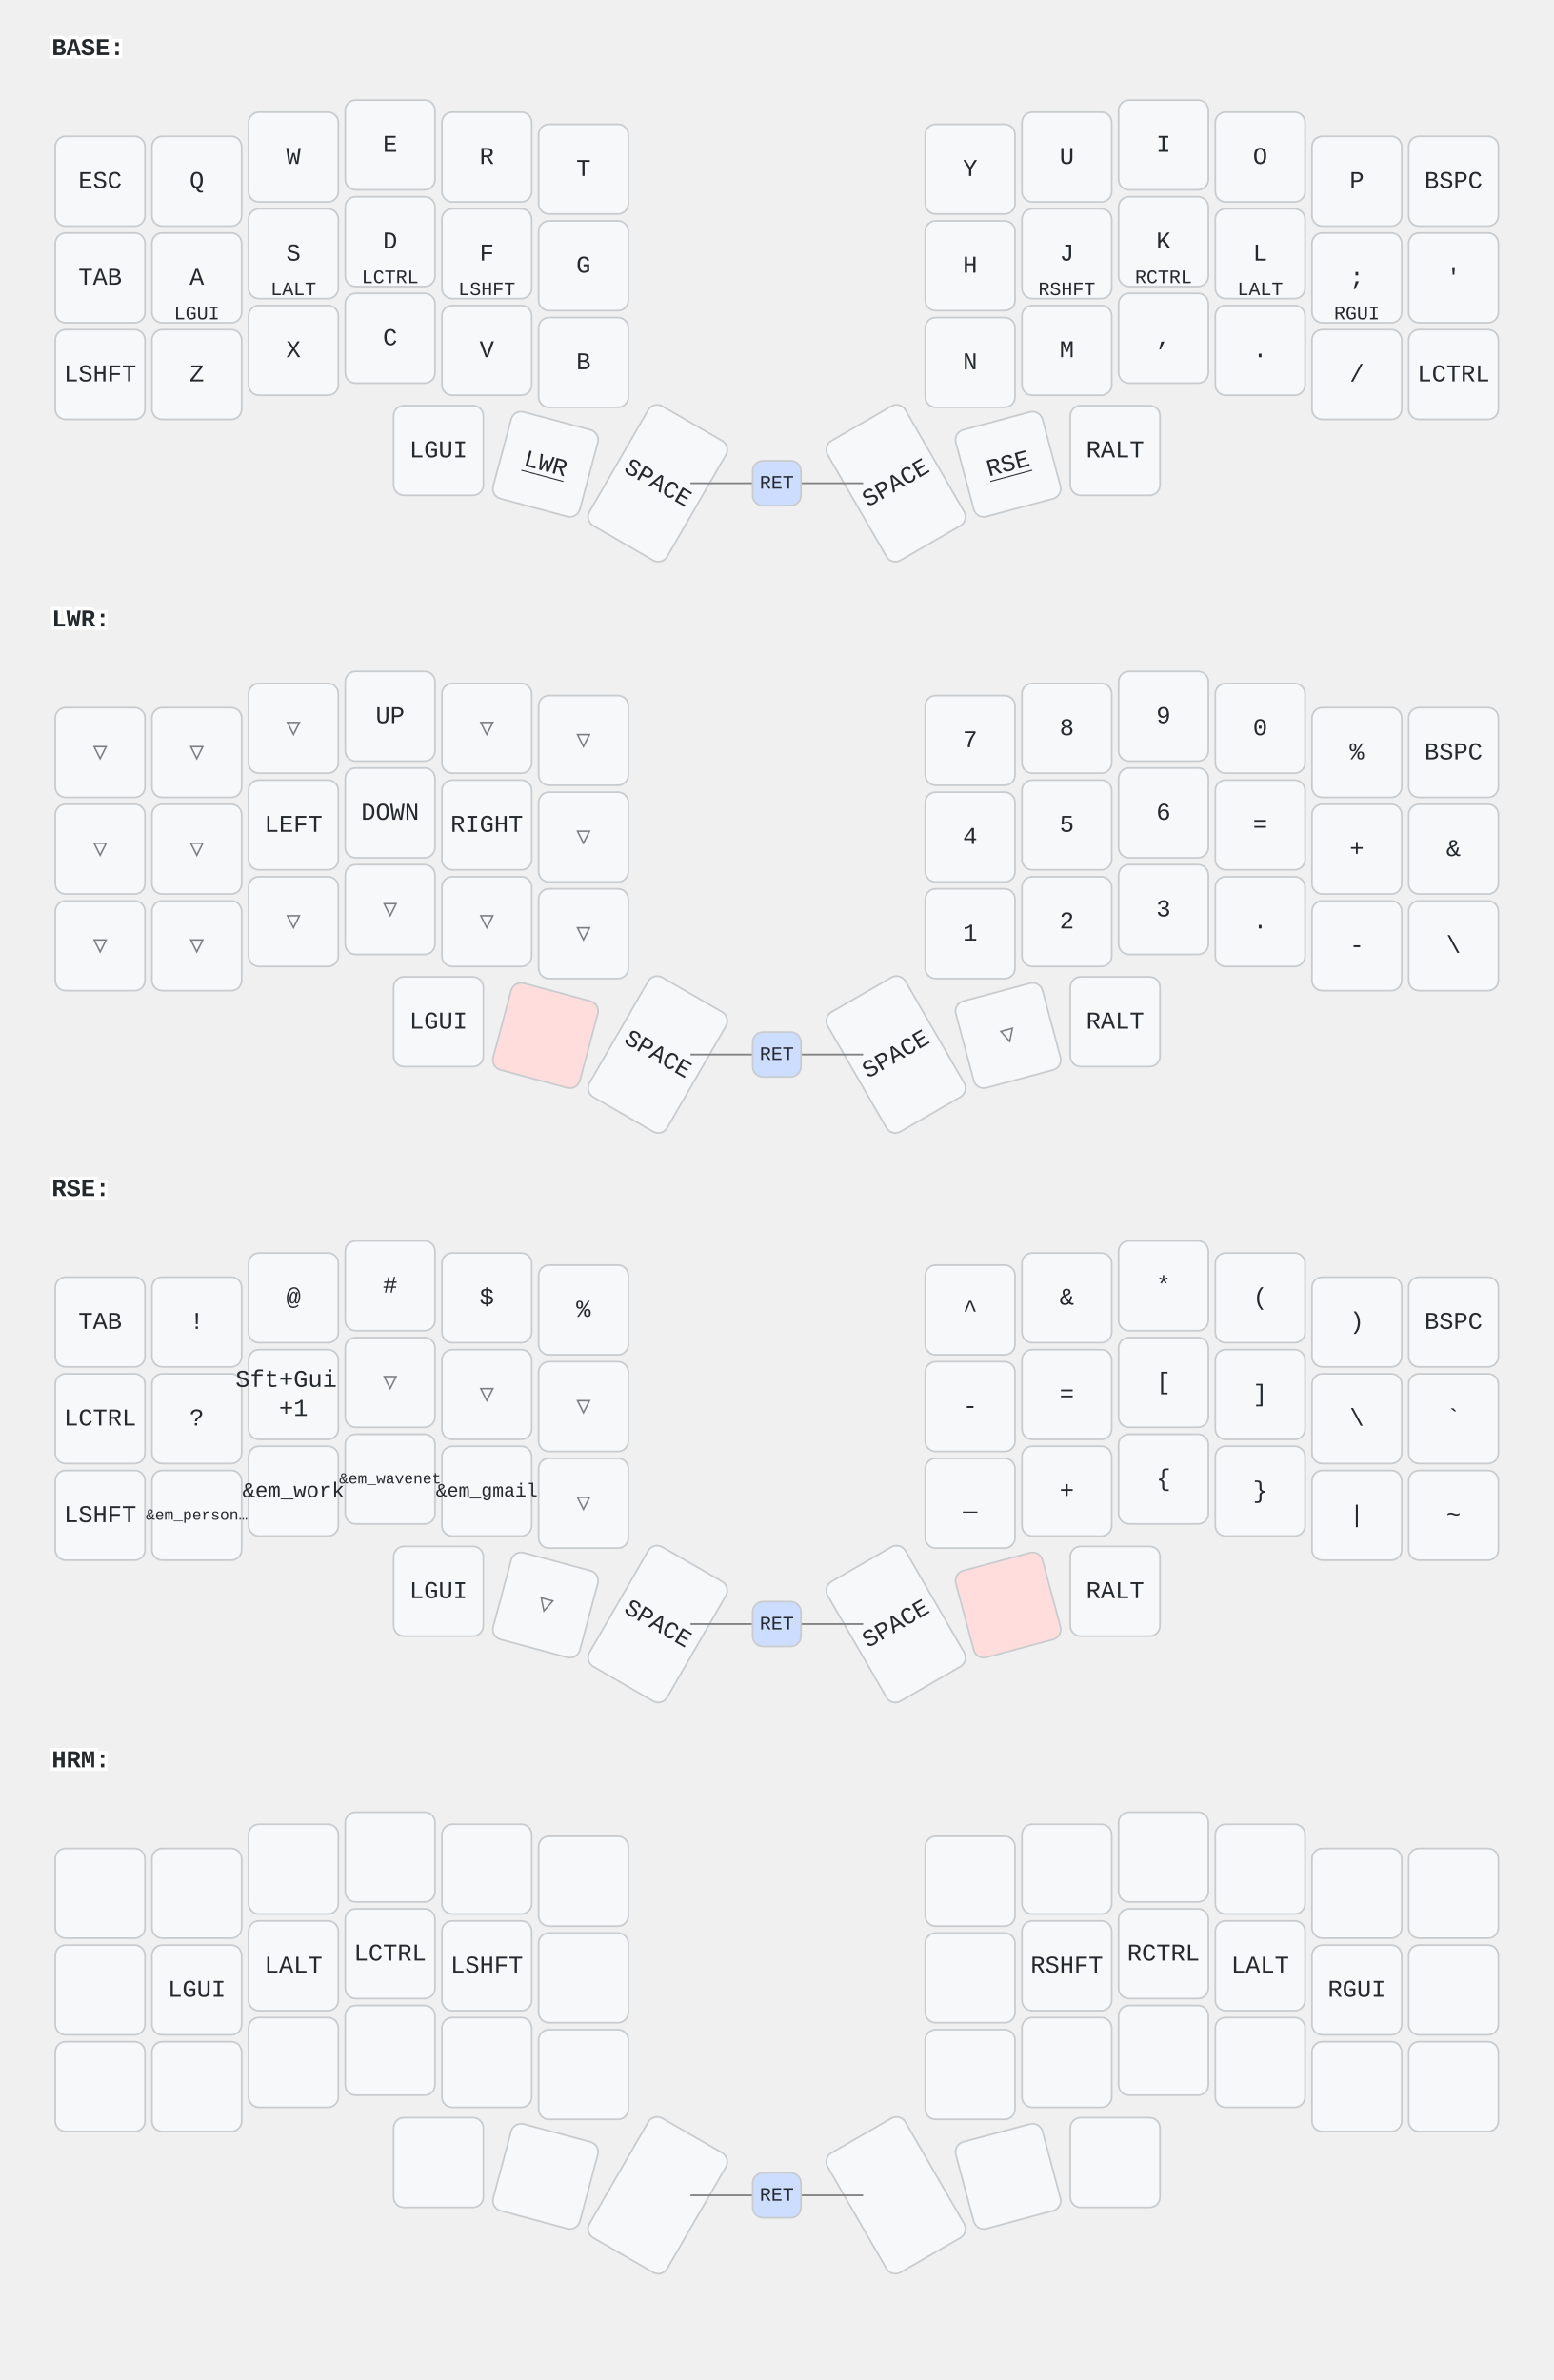
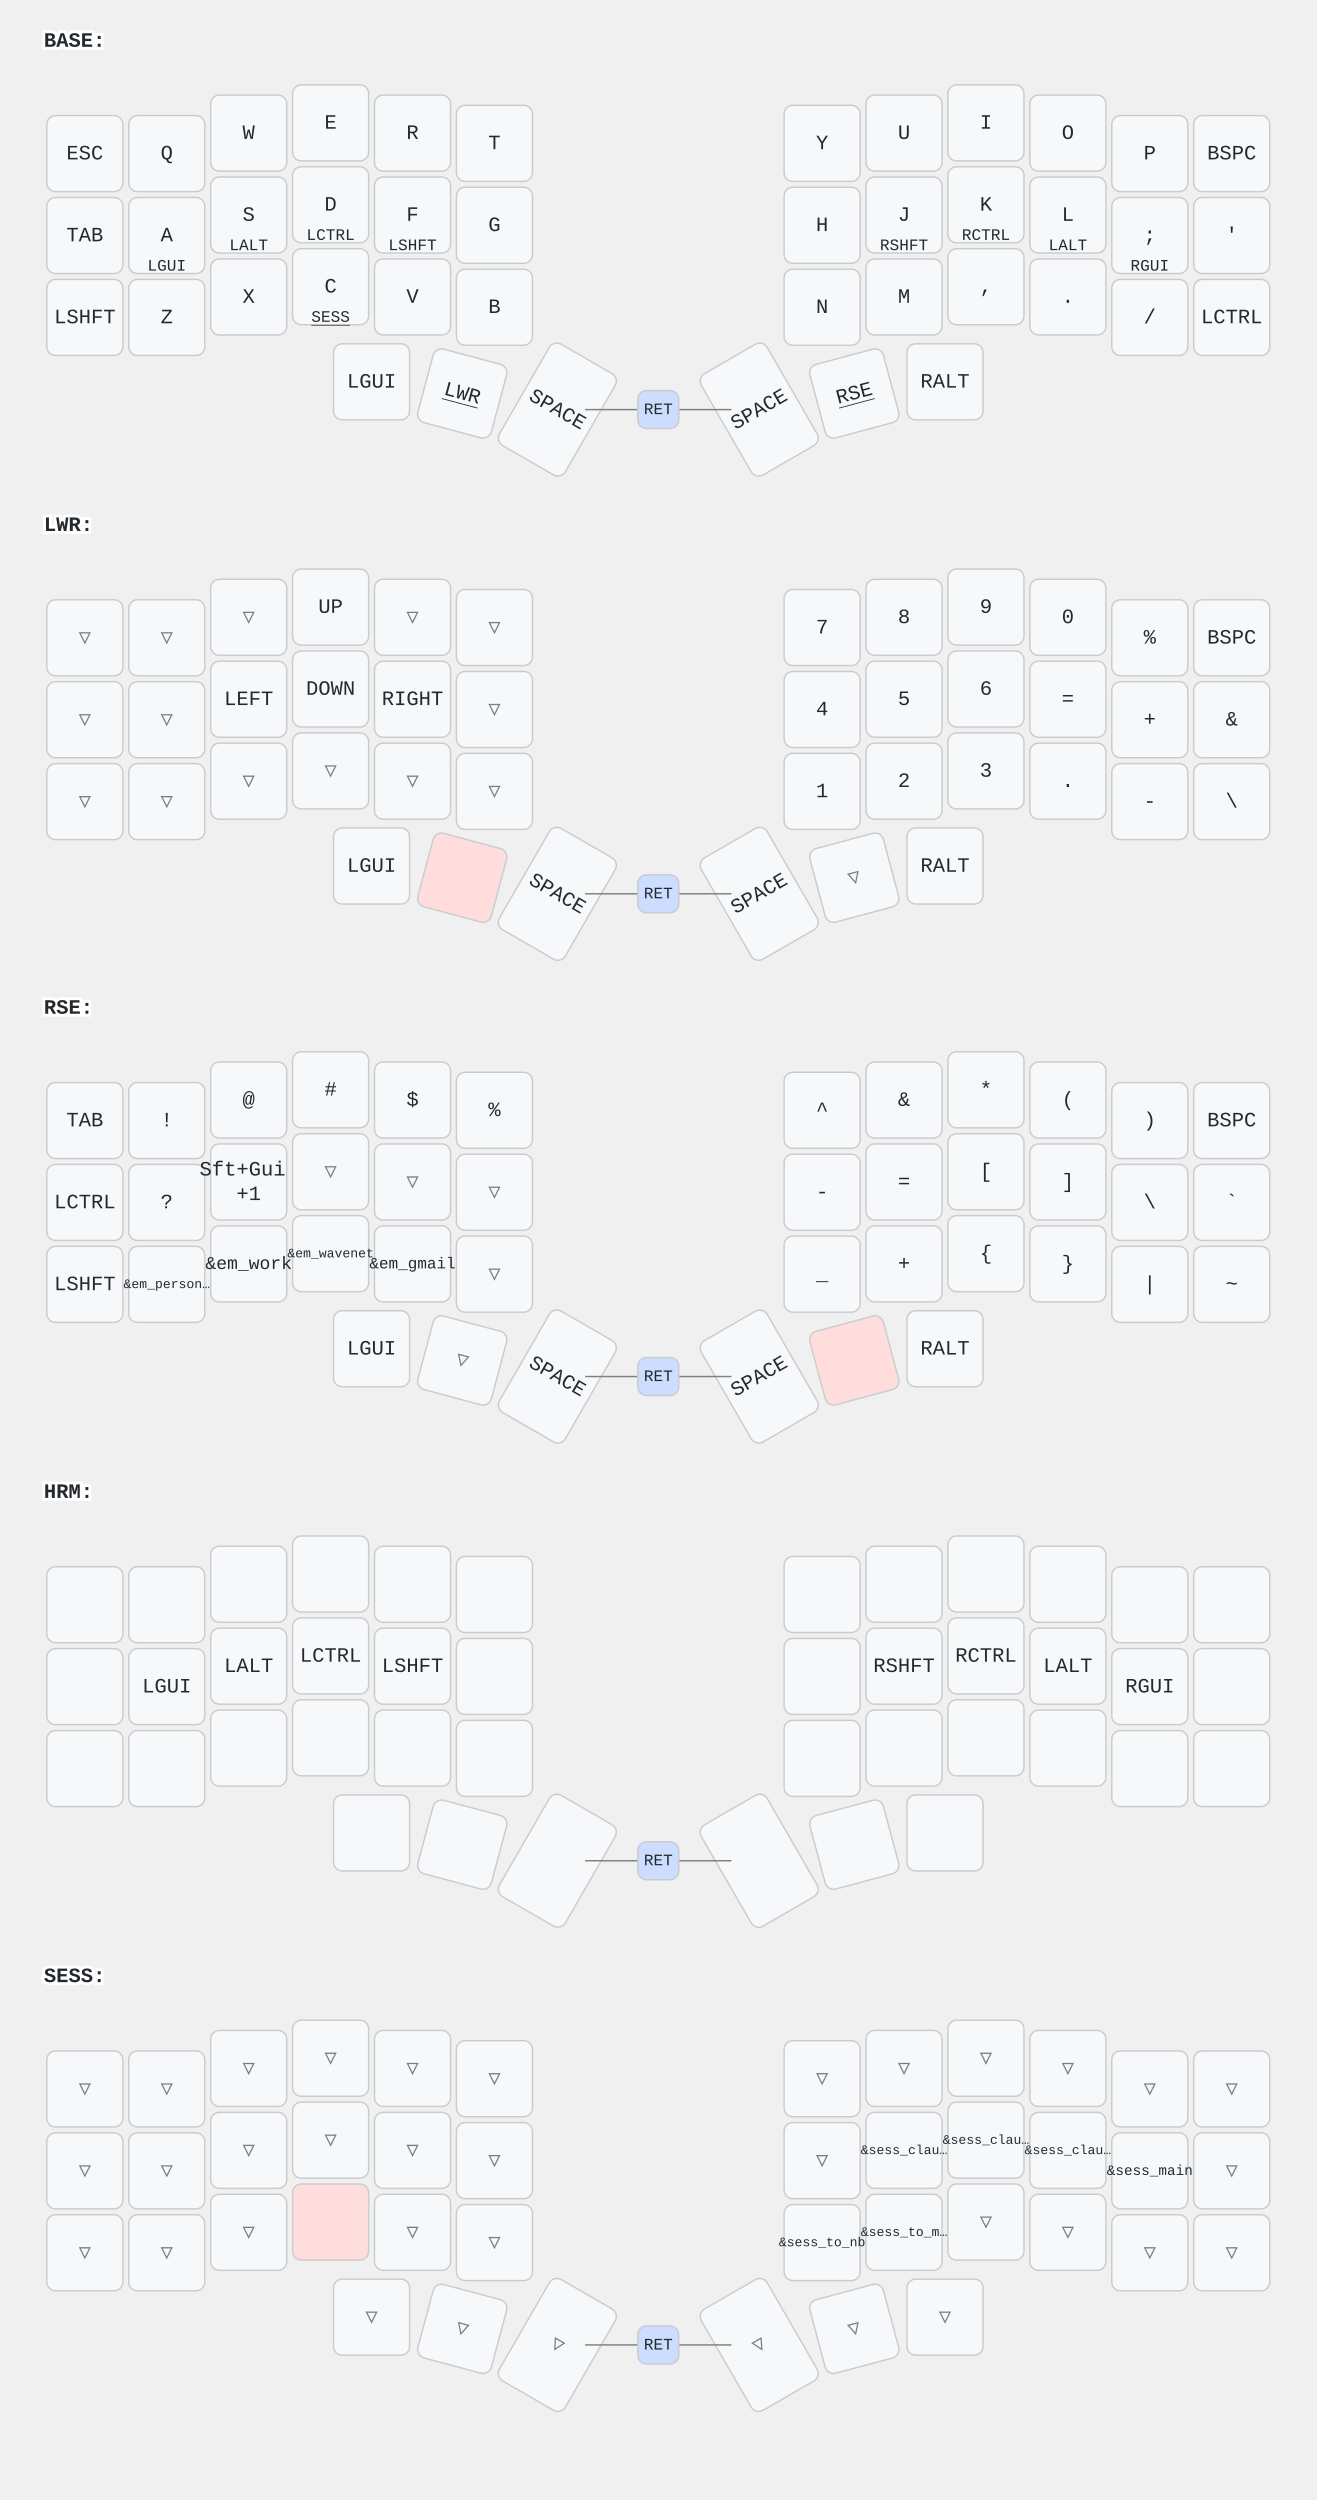
- <svg xmlns="http://www.w3.org/2000/svg" width="900" height="1379" viewBox="0 0 900 1379" class="keymap">
+ <svg xmlns="http://www.w3.org/2000/svg" width="900" height="1709" viewBox="0 0 900 1709" class="keymap">
  <style>/* inherit to force styles through use tags */
svg path {
    fill: inherit;
}

/* font and background color specifications */
svg.keymap {
    font-family: SFMono-Regular,Consolas,Liberation Mono,Menlo,monospace;
    font-size: 14px;
    font-kerning: normal;
    text-rendering: optimizeLegibility;
    fill: #24292e;
}

/* default key styling */
rect.key {
    fill: #f6f8fa;
}

rect.key, rect.combo {
    stroke: #c9cccf;
    stroke-width: 1;
}

/* default key side styling, only used is draw_key_sides is set */
rect.side {
    filter: brightness(90%);
}

/* color accent for combo boxes */
rect.combo, rect.combo-separate {
    fill: #cdf;
}

/* color accent for held keys */
rect.held, rect.combo.held {
    fill: #fdd;
}

/* color accent for ghost (optional) keys */
rect.ghost, rect.combo.ghost {
    stroke-dasharray: 4, 4;
    stroke-width: 2;
}

text {
    text-anchor: middle;
    dominant-baseline: middle;
}

/* styling for layer labels */
text.label {
    font-weight: bold;
    text-anchor: start;
    stroke: white;
    stroke-width: 4;
    paint-order: stroke;
}

/* styling for optional footer */
text.footer {
    text-anchor: end;
    dominant-baseline: auto;
    stroke: white;
    stroke-width: 4;
    paint-order: stroke;
}

/* styling for combo tap, and key non-tap label text */
text.combo, text.hold, text.shifted, text.left, text.right, text.tl, text.tr, text.bl, text.br {
    font-size: 11px;
}

text.hold, text.bl, text.br {
    text-anchor: middle;
    dominant-baseline: auto;
}

text.shifted, text.tl, text.tr {
    text-anchor: middle;
    dominant-baseline: hanging;
}

text.left, text.tl, text.bl {
    text-anchor: start;
}

text.right, text.tr, text.br {
    text-anchor: end;
}

text.layer-activator {
    text-decoration: underline;
}

/* styling for hold/shifted label text in combo box */
text.combo.hold, text.combo.shifted, text.combo.left, text.combo.right {
    font-size: 8px;
}

/* lighter symbol for transparent keys */
text.trans {
    fill: #7b7e81;
}

/* styling for combo dendrons */
path.combo {
    stroke-width: 1;
    stroke: gray;
    fill: none;
}

/* Start Tabler Icons Cleanup */
/* cannot use height/width with glyphs */
.icon-tabler &gt; path {
    fill: inherit;
    stroke: inherit;
    stroke-width: 2;
}
/* hide tabler's default box */
.icon-tabler &gt; path[stroke="none"][fill="none"] {
    visibility: hidden;
}
/* End Tabler Icons Cleanup */
</style>
  <g transform="translate(30, 0)" class="layer-BASE">
    <text x="0" y="28" class="label" id="BASE">BASE:</text>
    <g transform="translate(0, 56)">
      <g transform="translate(28, 49)" class="key keypos-0">
        <rect rx="6" ry="6" x="-26" y="-26" width="52" height="52" class="key" />
        <text x="0" y="0" class="key tap">ESC</text>
      </g>
      <g transform="translate(84, 49)" class="key keypos-1">
        <rect rx="6" ry="6" x="-26" y="-26" width="52" height="52" class="key" />
        <text x="0" y="0" class="key tap">Q</text>
      </g>
      <g transform="translate(140, 35)" class="key keypos-2">
        <rect rx="6" ry="6" x="-26" y="-26" width="52" height="52" class="key" />
        <text x="0" y="0" class="key tap">W</text>
      </g>
      <g transform="translate(196, 28)" class="key keypos-3">
        <rect rx="6" ry="6" x="-26" y="-26" width="52" height="52" class="key" />
        <text x="0" y="0" class="key tap">E</text>
      </g>
      <g transform="translate(252, 35)" class="key keypos-4">
        <rect rx="6" ry="6" x="-26" y="-26" width="52" height="52" class="key" />
        <text x="0" y="0" class="key tap">R</text>
      </g>
      <g transform="translate(308, 42)" class="key keypos-5">
        <rect rx="6" ry="6" x="-26" y="-26" width="52" height="52" class="key" />
        <text x="0" y="0" class="key tap">T</text>
      </g>
      <g transform="translate(532, 42)" class="key keypos-6">
        <rect rx="6" ry="6" x="-26" y="-26" width="52" height="52" class="key" />
        <text x="0" y="0" class="key tap">Y</text>
      </g>
      <g transform="translate(588, 35)" class="key keypos-7">
        <rect rx="6" ry="6" x="-26" y="-26" width="52" height="52" class="key" />
        <text x="0" y="0" class="key tap">U</text>
      </g>
      <g transform="translate(644, 28)" class="key keypos-8">
        <rect rx="6" ry="6" x="-26" y="-26" width="52" height="52" class="key" />
        <text x="0" y="0" class="key tap">I</text>
      </g>
      <g transform="translate(700, 35)" class="key keypos-9">
        <rect rx="6" ry="6" x="-26" y="-26" width="52" height="52" class="key" />
        <text x="0" y="0" class="key tap">O</text>
      </g>
      <g transform="translate(756, 49)" class="key keypos-10">
        <rect rx="6" ry="6" x="-26" y="-26" width="52" height="52" class="key" />
        <text x="0" y="0" class="key tap">P</text>
      </g>
      <g transform="translate(812, 49)" class="key keypos-11">
        <rect rx="6" ry="6" x="-26" y="-26" width="52" height="52" class="key" />
        <text x="0" y="0" class="key tap">BSPC</text>
      </g>
      <g transform="translate(28, 105)" class="key keypos-12">
        <rect rx="6" ry="6" x="-26" y="-26" width="52" height="52" class="key" />
        <text x="0" y="0" class="key tap">TAB</text>
      </g>
      <g transform="translate(84, 105)" class="key keypos-13">
        <rect rx="6" ry="6" x="-26" y="-26" width="52" height="52" class="key" />
        <text x="0" y="0" class="key tap">A</text>
        <text x="0" y="24" class="key hold">LGUI</text>
      </g>
      <g transform="translate(140, 91)" class="key keypos-14">
        <rect rx="6" ry="6" x="-26" y="-26" width="52" height="52" class="key" />
        <text x="0" y="0" class="key tap">S</text>
        <text x="0" y="24" class="key hold">LALT</text>
      </g>
      <g transform="translate(196, 84)" class="key keypos-15">
        <rect rx="6" ry="6" x="-26" y="-26" width="52" height="52" class="key" />
        <text x="0" y="0" class="key tap">D</text>
        <text x="0" y="24" class="key hold">LCTRL</text>
      </g>
      <g transform="translate(252, 91)" class="key keypos-16">
        <rect rx="6" ry="6" x="-26" y="-26" width="52" height="52" class="key" />
        <text x="0" y="0" class="key tap">F</text>
        <text x="0" y="24" class="key hold">LSHFT</text>
      </g>
      <g transform="translate(308, 98)" class="key keypos-17">
        <rect rx="6" ry="6" x="-26" y="-26" width="52" height="52" class="key" />
        <text x="0" y="0" class="key tap">G</text>
      </g>
      <g transform="translate(532, 98)" class="key keypos-18">
        <rect rx="6" ry="6" x="-26" y="-26" width="52" height="52" class="key" />
        <text x="0" y="0" class="key tap">H</text>
      </g>
      <g transform="translate(588, 91)" class="key keypos-19">
        <rect rx="6" ry="6" x="-26" y="-26" width="52" height="52" class="key" />
        <text x="0" y="0" class="key tap">J</text>
        <text x="0" y="24" class="key hold">RSHFT</text>
      </g>
      <g transform="translate(644, 84)" class="key keypos-20">
        <rect rx="6" ry="6" x="-26" y="-26" width="52" height="52" class="key" />
        <text x="0" y="0" class="key tap">K</text>
        <text x="0" y="24" class="key hold">RCTRL</text>
      </g>
      <g transform="translate(700, 91)" class="key keypos-21">
        <rect rx="6" ry="6" x="-26" y="-26" width="52" height="52" class="key" />
        <text x="0" y="0" class="key tap">L</text>
        <text x="0" y="24" class="key hold">LALT</text>
      </g>
      <g transform="translate(756, 105)" class="key keypos-22">
        <rect rx="6" ry="6" x="-26" y="-26" width="52" height="52" class="key" />
        <text x="0" y="0" class="key tap">;</text>
        <text x="0" y="24" class="key hold">RGUI</text>
      </g>
      <g transform="translate(812, 105)" class="key keypos-23">
        <rect rx="6" ry="6" x="-26" y="-26" width="52" height="52" class="key" />
        <text x="0" y="0" class="key tap">'</text>
      </g>
      <g transform="translate(28, 161)" class="key keypos-24">
        <rect rx="6" ry="6" x="-26" y="-26" width="52" height="52" class="key" />
        <text x="0" y="0" class="key tap">LSHFT</text>
      </g>
      <g transform="translate(84, 161)" class="key keypos-25">
        <rect rx="6" ry="6" x="-26" y="-26" width="52" height="52" class="key" />
        <text x="0" y="0" class="key tap">Z</text>
      </g>
      <g transform="translate(140, 147)" class="key keypos-26">
        <rect rx="6" ry="6" x="-26" y="-26" width="52" height="52" class="key" />
        <text x="0" y="0" class="key tap">X</text>
      </g>
      <g transform="translate(196, 140)" class="key keypos-27">
        <rect rx="6" ry="6" x="-26" y="-26" width="52" height="52" class="key" />
        <text x="0" y="0" class="key tap">C</text>
+         <a href="#SESS">
+           <text x="0" y="24" class="key hold layer-activator">SESS</text>
+         </a>
      </g>
      <g transform="translate(252, 147)" class="key keypos-28">
        <rect rx="6" ry="6" x="-26" y="-26" width="52" height="52" class="key" />
        <text x="0" y="0" class="key tap">V</text>
      </g>
      <g transform="translate(308, 154)" class="key keypos-29">
        <rect rx="6" ry="6" x="-26" y="-26" width="52" height="52" class="key" />
        <text x="0" y="0" class="key tap">B</text>
      </g>
      <g transform="translate(532, 154)" class="key keypos-30">
        <rect rx="6" ry="6" x="-26" y="-26" width="52" height="52" class="key" />
        <text x="0" y="0" class="key tap">N</text>
      </g>
      <g transform="translate(588, 147)" class="key keypos-31">
        <rect rx="6" ry="6" x="-26" y="-26" width="52" height="52" class="key" />
        <text x="0" y="0" class="key tap">M</text>
      </g>
      <g transform="translate(644, 140)" class="key keypos-32">
        <rect rx="6" ry="6" x="-26" y="-26" width="52" height="52" class="key" />
        <text x="0" y="0" class="key tap">,</text>
      </g>
      <g transform="translate(700, 147)" class="key keypos-33">
        <rect rx="6" ry="6" x="-26" y="-26" width="52" height="52" class="key" />
        <text x="0" y="0" class="key tap">.</text>
      </g>
      <g transform="translate(756, 161)" class="key keypos-34">
        <rect rx="6" ry="6" x="-26" y="-26" width="52" height="52" class="key" />
        <text x="0" y="0" class="key tap">/</text>
      </g>
      <g transform="translate(812, 161)" class="key keypos-35">
        <rect rx="6" ry="6" x="-26" y="-26" width="52" height="52" class="key" />
        <text x="0" y="0" class="key tap">LCTRL</text>
      </g>
      <g transform="translate(224, 205)" class="key keypos-36">
        <rect rx="6" ry="6" x="-26" y="-26" width="52" height="52" class="key" />
        <text x="0" y="0" class="key tap">LGUI</text>
      </g>
      <g transform="translate(286, 213) rotate(15.0)" class="key keypos-37">
        <rect rx="6" ry="6" x="-26" y="-26" width="52" height="52" class="key" />
        <a href="#LWR">
          <text x="0" y="0" class="key tap layer-activator">LWR</text>
        </a>
      </g>
      <g transform="translate(351, 224) rotate(30.0)" class="key keypos-38">
        <rect rx="6" ry="6" x="-26" y="-40" width="52" height="80" class="key" />
        <text x="0" y="0" class="key tap">SPACE</text>
      </g>
      <g transform="translate(489, 224) rotate(-30.0)" class="key keypos-39">
        <rect rx="6" ry="6" x="-26" y="-40" width="52" height="80" class="key" />
        <text x="0" y="0" class="key tap">SPACE</text>
      </g>
      <g transform="translate(554, 213) rotate(-15.0)" class="key keypos-40">
        <rect rx="6" ry="6" x="-26" y="-26" width="52" height="52" class="key" />
        <a href="#RSE">
          <text x="0" y="0" class="key tap layer-activator">RSE</text>
        </a>
      </g>
      <g transform="translate(616, 205)" class="key keypos-41">
        <rect rx="6" ry="6" x="-26" y="-26" width="52" height="52" class="key" />
        <text x="0" y="0" class="key tap">RALT</text>
      </g>
      <g class="combo combopos-0">
        <path d="M420,224 l-50,0" class="combo" />
        <path d="M420,224 l50,0" class="combo" />
        <rect rx="6" ry="6" x="406" y="211" width="28" height="26" class="combo" />
        <text x="420" y="224" class="combo tap">RET</text>
      </g>
    </g>
  </g>
  <g transform="translate(30, 331)" class="layer-LWR">
    <text x="0" y="28" class="label" id="LWR">LWR:</text>
    <g transform="translate(0, 56)">
      <g transform="translate(28, 49)" class="key trans keypos-0">
        <rect rx="6" ry="6" x="-26" y="-26" width="52" height="52" class="key trans" />
        <text x="0" y="0" class="key trans tap">▽</text>
      </g>
      <g transform="translate(84, 49)" class="key trans keypos-1">
        <rect rx="6" ry="6" x="-26" y="-26" width="52" height="52" class="key trans" />
        <text x="0" y="0" class="key trans tap">▽</text>
      </g>
      <g transform="translate(140, 35)" class="key trans keypos-2">
        <rect rx="6" ry="6" x="-26" y="-26" width="52" height="52" class="key trans" />
        <text x="0" y="0" class="key trans tap">▽</text>
      </g>
      <g transform="translate(196, 28)" class="key keypos-3">
        <rect rx="6" ry="6" x="-26" y="-26" width="52" height="52" class="key" />
        <text x="0" y="0" class="key tap">UP</text>
      </g>
      <g transform="translate(252, 35)" class="key trans keypos-4">
        <rect rx="6" ry="6" x="-26" y="-26" width="52" height="52" class="key trans" />
        <text x="0" y="0" class="key trans tap">▽</text>
      </g>
      <g transform="translate(308, 42)" class="key trans keypos-5">
        <rect rx="6" ry="6" x="-26" y="-26" width="52" height="52" class="key trans" />
        <text x="0" y="0" class="key trans tap">▽</text>
      </g>
      <g transform="translate(532, 42)" class="key keypos-6">
        <rect rx="6" ry="6" x="-26" y="-26" width="52" height="52" class="key" />
        <text x="0" y="0" class="key tap">7</text>
      </g>
      <g transform="translate(588, 35)" class="key keypos-7">
        <rect rx="6" ry="6" x="-26" y="-26" width="52" height="52" class="key" />
        <text x="0" y="0" class="key tap">8</text>
      </g>
      <g transform="translate(644, 28)" class="key keypos-8">
        <rect rx="6" ry="6" x="-26" y="-26" width="52" height="52" class="key" />
        <text x="0" y="0" class="key tap">9</text>
      </g>
      <g transform="translate(700, 35)" class="key keypos-9">
        <rect rx="6" ry="6" x="-26" y="-26" width="52" height="52" class="key" />
        <text x="0" y="0" class="key tap">0</text>
      </g>
      <g transform="translate(756, 49)" class="key keypos-10">
        <rect rx="6" ry="6" x="-26" y="-26" width="52" height="52" class="key" />
        <text x="0" y="0" class="key tap">%</text>
      </g>
      <g transform="translate(812, 49)" class="key keypos-11">
        <rect rx="6" ry="6" x="-26" y="-26" width="52" height="52" class="key" />
        <text x="0" y="0" class="key tap">BSPC</text>
      </g>
      <g transform="translate(28, 105)" class="key trans keypos-12">
        <rect rx="6" ry="6" x="-26" y="-26" width="52" height="52" class="key trans" />
        <text x="0" y="0" class="key trans tap">▽</text>
      </g>
      <g transform="translate(84, 105)" class="key trans keypos-13">
        <rect rx="6" ry="6" x="-26" y="-26" width="52" height="52" class="key trans" />
        <text x="0" y="0" class="key trans tap">▽</text>
      </g>
      <g transform="translate(140, 91)" class="key keypos-14">
        <rect rx="6" ry="6" x="-26" y="-26" width="52" height="52" class="key" />
        <text x="0" y="0" class="key tap">LEFT</text>
      </g>
      <g transform="translate(196, 84)" class="key keypos-15">
        <rect rx="6" ry="6" x="-26" y="-26" width="52" height="52" class="key" />
        <text x="0" y="0" class="key tap">DOWN</text>
      </g>
      <g transform="translate(252, 91)" class="key keypos-16">
        <rect rx="6" ry="6" x="-26" y="-26" width="52" height="52" class="key" />
        <text x="0" y="0" class="key tap">RIGHT</text>
      </g>
      <g transform="translate(308, 98)" class="key trans keypos-17">
        <rect rx="6" ry="6" x="-26" y="-26" width="52" height="52" class="key trans" />
        <text x="0" y="0" class="key trans tap">▽</text>
      </g>
      <g transform="translate(532, 98)" class="key keypos-18">
        <rect rx="6" ry="6" x="-26" y="-26" width="52" height="52" class="key" />
        <text x="0" y="0" class="key tap">4</text>
      </g>
      <g transform="translate(588, 91)" class="key keypos-19">
        <rect rx="6" ry="6" x="-26" y="-26" width="52" height="52" class="key" />
        <text x="0" y="0" class="key tap">5</text>
      </g>
      <g transform="translate(644, 84)" class="key keypos-20">
        <rect rx="6" ry="6" x="-26" y="-26" width="52" height="52" class="key" />
        <text x="0" y="0" class="key tap">6</text>
      </g>
      <g transform="translate(700, 91)" class="key keypos-21">
        <rect rx="6" ry="6" x="-26" y="-26" width="52" height="52" class="key" />
        <text x="0" y="0" class="key tap">=</text>
      </g>
      <g transform="translate(756, 105)" class="key keypos-22">
        <rect rx="6" ry="6" x="-26" y="-26" width="52" height="52" class="key" />
        <text x="0" y="0" class="key tap">+</text>
      </g>
      <g transform="translate(812, 105)" class="key keypos-23">
        <rect rx="6" ry="6" x="-26" y="-26" width="52" height="52" class="key" />
        <text x="0" y="0" class="key tap">&amp;</text>
      </g>
      <g transform="translate(28, 161)" class="key trans keypos-24">
        <rect rx="6" ry="6" x="-26" y="-26" width="52" height="52" class="key trans" />
        <text x="0" y="0" class="key trans tap">▽</text>
      </g>
      <g transform="translate(84, 161)" class="key trans keypos-25">
        <rect rx="6" ry="6" x="-26" y="-26" width="52" height="52" class="key trans" />
        <text x="0" y="0" class="key trans tap">▽</text>
      </g>
      <g transform="translate(140, 147)" class="key trans keypos-26">
        <rect rx="6" ry="6" x="-26" y="-26" width="52" height="52" class="key trans" />
        <text x="0" y="0" class="key trans tap">▽</text>
      </g>
      <g transform="translate(196, 140)" class="key trans keypos-27">
        <rect rx="6" ry="6" x="-26" y="-26" width="52" height="52" class="key trans" />
        <text x="0" y="0" class="key trans tap">▽</text>
      </g>
      <g transform="translate(252, 147)" class="key trans keypos-28">
        <rect rx="6" ry="6" x="-26" y="-26" width="52" height="52" class="key trans" />
        <text x="0" y="0" class="key trans tap">▽</text>
      </g>
      <g transform="translate(308, 154)" class="key trans keypos-29">
        <rect rx="6" ry="6" x="-26" y="-26" width="52" height="52" class="key trans" />
        <text x="0" y="0" class="key trans tap">▽</text>
      </g>
      <g transform="translate(532, 154)" class="key keypos-30">
        <rect rx="6" ry="6" x="-26" y="-26" width="52" height="52" class="key" />
        <text x="0" y="0" class="key tap">1</text>
      </g>
      <g transform="translate(588, 147)" class="key keypos-31">
        <rect rx="6" ry="6" x="-26" y="-26" width="52" height="52" class="key" />
        <text x="0" y="0" class="key tap">2</text>
      </g>
      <g transform="translate(644, 140)" class="key keypos-32">
        <rect rx="6" ry="6" x="-26" y="-26" width="52" height="52" class="key" />
        <text x="0" y="0" class="key tap">3</text>
      </g>
      <g transform="translate(700, 147)" class="key keypos-33">
        <rect rx="6" ry="6" x="-26" y="-26" width="52" height="52" class="key" />
        <text x="0" y="0" class="key tap">.</text>
      </g>
      <g transform="translate(756, 161)" class="key keypos-34">
        <rect rx="6" ry="6" x="-26" y="-26" width="52" height="52" class="key" />
        <text x="0" y="0" class="key tap">-</text>
      </g>
      <g transform="translate(812, 161)" class="key keypos-35">
        <rect rx="6" ry="6" x="-26" y="-26" width="52" height="52" class="key" />
        <text x="0" y="0" class="key tap">\</text>
      </g>
      <g transform="translate(224, 205)" class="key keypos-36">
        <rect rx="6" ry="6" x="-26" y="-26" width="52" height="52" class="key" />
        <text x="0" y="0" class="key tap">LGUI</text>
      </g>
      <g transform="translate(286, 213) rotate(15.0)" class="key held keypos-37">
        <rect rx="6" ry="6" x="-26" y="-26" width="52" height="52" class="key held" />
      </g>
      <g transform="translate(351, 224) rotate(30.0)" class="key keypos-38">
        <rect rx="6" ry="6" x="-26" y="-40" width="52" height="80" class="key" />
        <text x="0" y="0" class="key tap">SPACE</text>
      </g>
      <g transform="translate(489, 224) rotate(-30.0)" class="key keypos-39">
        <rect rx="6" ry="6" x="-26" y="-40" width="52" height="80" class="key" />
        <text x="0" y="0" class="key tap">SPACE</text>
      </g>
      <g transform="translate(554, 213) rotate(-15.0)" class="key trans keypos-40">
        <rect rx="6" ry="6" x="-26" y="-26" width="52" height="52" class="key trans" />
        <text x="0" y="0" class="key trans tap">▽</text>
      </g>
      <g transform="translate(616, 205)" class="key keypos-41">
        <rect rx="6" ry="6" x="-26" y="-26" width="52" height="52" class="key" />
        <text x="0" y="0" class="key tap">RALT</text>
      </g>
      <g class="combo combopos-0">
        <path d="M420,224 l-50,0" class="combo" />
        <path d="M420,224 l50,0" class="combo" />
        <rect rx="6" ry="6" x="406" y="211" width="28" height="26" class="combo" />
        <text x="420" y="224" class="combo tap">RET</text>
      </g>
    </g>
  </g>
  <g transform="translate(30, 661)" class="layer-RSE">
    <text x="0" y="28" class="label" id="RSE">RSE:</text>
    <g transform="translate(0, 56)">
      <g transform="translate(28, 49)" class="key keypos-0">
        <rect rx="6" ry="6" x="-26" y="-26" width="52" height="52" class="key" />
        <text x="0" y="0" class="key tap">TAB</text>
      </g>
      <g transform="translate(84, 49)" class="key keypos-1">
        <rect rx="6" ry="6" x="-26" y="-26" width="52" height="52" class="key" />
        <text x="0" y="0" class="key tap">!</text>
      </g>
      <g transform="translate(140, 35)" class="key keypos-2">
        <rect rx="6" ry="6" x="-26" y="-26" width="52" height="52" class="key" />
        <text x="0" y="0" class="key tap">@</text>
      </g>
      <g transform="translate(196, 28)" class="key keypos-3">
        <rect rx="6" ry="6" x="-26" y="-26" width="52" height="52" class="key" />
        <text x="0" y="0" class="key tap">#</text>
      </g>
      <g transform="translate(252, 35)" class="key keypos-4">
        <rect rx="6" ry="6" x="-26" y="-26" width="52" height="52" class="key" />
        <text x="0" y="0" class="key tap">$</text>
      </g>
      <g transform="translate(308, 42)" class="key keypos-5">
        <rect rx="6" ry="6" x="-26" y="-26" width="52" height="52" class="key" />
        <text x="0" y="0" class="key tap">%</text>
      </g>
      <g transform="translate(532, 42)" class="key keypos-6">
        <rect rx="6" ry="6" x="-26" y="-26" width="52" height="52" class="key" />
        <text x="0" y="0" class="key tap">^</text>
      </g>
      <g transform="translate(588, 35)" class="key keypos-7">
        <rect rx="6" ry="6" x="-26" y="-26" width="52" height="52" class="key" />
        <text x="0" y="0" class="key tap">&amp;</text>
      </g>
      <g transform="translate(644, 28)" class="key keypos-8">
        <rect rx="6" ry="6" x="-26" y="-26" width="52" height="52" class="key" />
        <text x="0" y="0" class="key tap">*</text>
      </g>
      <g transform="translate(700, 35)" class="key keypos-9">
        <rect rx="6" ry="6" x="-26" y="-26" width="52" height="52" class="key" />
        <text x="0" y="0" class="key tap">(</text>
      </g>
      <g transform="translate(756, 49)" class="key keypos-10">
        <rect rx="6" ry="6" x="-26" y="-26" width="52" height="52" class="key" />
        <text x="0" y="0" class="key tap">)</text>
      </g>
      <g transform="translate(812, 49)" class="key keypos-11">
        <rect rx="6" ry="6" x="-26" y="-26" width="52" height="52" class="key" />
        <text x="0" y="0" class="key tap">BSPC</text>
      </g>
      <g transform="translate(28, 105)" class="key keypos-12">
        <rect rx="6" ry="6" x="-26" y="-26" width="52" height="52" class="key" />
        <text x="0" y="0" class="key tap">LCTRL</text>
      </g>
      <g transform="translate(84, 105)" class="key keypos-13">
        <rect rx="6" ry="6" x="-26" y="-26" width="52" height="52" class="key" />
        <text x="0" y="0" class="key tap">?</text>
      </g>
      <g transform="translate(140, 91)" class="key keypos-14">
        <rect rx="6" ry="6" x="-26" y="-26" width="52" height="52" class="key" />
        <text x="0" y="0" class="key tap">
          <tspan x="0" dy="-0.6em">Sft+Gui</tspan>
          <tspan x="0" dy="1.2em">+1</tspan>
        </text>
      </g>
      <g transform="translate(196, 84)" class="key trans keypos-15">
        <rect rx="6" ry="6" x="-26" y="-26" width="52" height="52" class="key trans" />
        <text x="0" y="0" class="key trans tap">▽</text>
      </g>
      <g transform="translate(252, 91)" class="key trans keypos-16">
        <rect rx="6" ry="6" x="-26" y="-26" width="52" height="52" class="key trans" />
        <text x="0" y="0" class="key trans tap">▽</text>
      </g>
      <g transform="translate(308, 98)" class="key trans keypos-17">
        <rect rx="6" ry="6" x="-26" y="-26" width="52" height="52" class="key trans" />
        <text x="0" y="0" class="key trans tap">▽</text>
      </g>
      <g transform="translate(532, 98)" class="key keypos-18">
        <rect rx="6" ry="6" x="-26" y="-26" width="52" height="52" class="key" />
        <text x="0" y="0" class="key tap">-</text>
      </g>
      <g transform="translate(588, 91)" class="key keypos-19">
        <rect rx="6" ry="6" x="-26" y="-26" width="52" height="52" class="key" />
        <text x="0" y="0" class="key tap">=</text>
      </g>
      <g transform="translate(644, 84)" class="key keypos-20">
        <rect rx="6" ry="6" x="-26" y="-26" width="52" height="52" class="key" />
        <text x="0" y="0" class="key tap">[</text>
      </g>
      <g transform="translate(700, 91)" class="key keypos-21">
        <rect rx="6" ry="6" x="-26" y="-26" width="52" height="52" class="key" />
        <text x="0" y="0" class="key tap">]</text>
      </g>
      <g transform="translate(756, 105)" class="key keypos-22">
        <rect rx="6" ry="6" x="-26" y="-26" width="52" height="52" class="key" />
        <text x="0" y="0" class="key tap">\</text>
      </g>
      <g transform="translate(812, 105)" class="key keypos-23">
        <rect rx="6" ry="6" x="-26" y="-26" width="52" height="52" class="key" />
        <text x="0" y="0" class="key tap">`</text>
      </g>
      <g transform="translate(28, 161)" class="key keypos-24">
        <rect rx="6" ry="6" x="-26" y="-26" width="52" height="52" class="key" />
        <text x="0" y="0" class="key tap">LSHFT</text>
      </g>
      <g transform="translate(84, 161)" class="key keypos-25">
        <rect rx="6" ry="6" x="-26" y="-26" width="52" height="52" class="key" />
        <text x="0" y="0" class="key tap">
          <tspan style="font-size: 64%">&amp;em_person…</tspan>
        </text>
      </g>
      <g transform="translate(140, 147)" class="key keypos-26">
        <rect rx="6" ry="6" x="-26" y="-26" width="52" height="52" class="key" />
        <text x="0" y="0" class="key tap">
          <tspan style="font-size: 88%">&amp;em_work</tspan>
        </text>
      </g>
      <g transform="translate(196, 140)" class="key keypos-27">
        <rect rx="6" ry="6" x="-26" y="-26" width="52" height="52" class="key" />
        <text x="0" y="0" class="key tap">
          <tspan style="font-size: 64%">&amp;em_wavenet</tspan>
        </text>
      </g>
      <g transform="translate(252, 147)" class="key keypos-28">
        <rect rx="6" ry="6" x="-26" y="-26" width="52" height="52" class="key" />
        <text x="0" y="0" class="key tap">
          <tspan style="font-size: 78%">&amp;em_gmail</tspan>
        </text>
      </g>
      <g transform="translate(308, 154)" class="key trans keypos-29">
        <rect rx="6" ry="6" x="-26" y="-26" width="52" height="52" class="key trans" />
        <text x="0" y="0" class="key trans tap">▽</text>
      </g>
      <g transform="translate(532, 154)" class="key keypos-30">
        <rect rx="6" ry="6" x="-26" y="-26" width="52" height="52" class="key" />
        <text x="0" y="0" class="key tap">_</text>
      </g>
      <g transform="translate(588, 147)" class="key keypos-31">
        <rect rx="6" ry="6" x="-26" y="-26" width="52" height="52" class="key" />
        <text x="0" y="0" class="key tap">+</text>
      </g>
      <g transform="translate(644, 140)" class="key keypos-32">
        <rect rx="6" ry="6" x="-26" y="-26" width="52" height="52" class="key" />
        <text x="0" y="0" class="key tap">{</text>
      </g>
      <g transform="translate(700, 147)" class="key keypos-33">
        <rect rx="6" ry="6" x="-26" y="-26" width="52" height="52" class="key" />
        <text x="0" y="0" class="key tap">}</text>
      </g>
      <g transform="translate(756, 161)" class="key keypos-34">
        <rect rx="6" ry="6" x="-26" y="-26" width="52" height="52" class="key" />
        <text x="0" y="0" class="key tap">|</text>
      </g>
      <g transform="translate(812, 161)" class="key keypos-35">
        <rect rx="6" ry="6" x="-26" y="-26" width="52" height="52" class="key" />
        <text x="0" y="0" class="key tap">~</text>
      </g>
      <g transform="translate(224, 205)" class="key keypos-36">
        <rect rx="6" ry="6" x="-26" y="-26" width="52" height="52" class="key" />
        <text x="0" y="0" class="key tap">LGUI</text>
      </g>
      <g transform="translate(286, 213) rotate(15.0)" class="key trans keypos-37">
        <rect rx="6" ry="6" x="-26" y="-26" width="52" height="52" class="key trans" />
        <text x="0" y="0" class="key trans tap">▽</text>
      </g>
      <g transform="translate(351, 224) rotate(30.0)" class="key keypos-38">
        <rect rx="6" ry="6" x="-26" y="-40" width="52" height="80" class="key" />
        <text x="0" y="0" class="key tap">SPACE</text>
      </g>
      <g transform="translate(489, 224) rotate(-30.0)" class="key keypos-39">
        <rect rx="6" ry="6" x="-26" y="-40" width="52" height="80" class="key" />
        <text x="0" y="0" class="key tap">SPACE</text>
      </g>
      <g transform="translate(554, 213) rotate(-15.0)" class="key held keypos-40">
        <rect rx="6" ry="6" x="-26" y="-26" width="52" height="52" class="key held" />
      </g>
      <g transform="translate(616, 205)" class="key keypos-41">
        <rect rx="6" ry="6" x="-26" y="-26" width="52" height="52" class="key" />
        <text x="0" y="0" class="key tap">RALT</text>
      </g>
      <g class="combo combopos-0">
        <path d="M420,224 l-50,0" class="combo" />
        <path d="M420,224 l50,0" class="combo" />
        <rect rx="6" ry="6" x="406" y="211" width="28" height="26" class="combo" />
        <text x="420" y="224" class="combo tap">RET</text>
      </g>
    </g>
  </g>
  <g transform="translate(30, 992)" class="layer-HRM">
    <text x="0" y="28" class="label" id="HRM">HRM:</text>
    <g transform="translate(0, 56)">
      <g transform="translate(28, 49)" class="key keypos-0">
        <rect rx="6" ry="6" x="-26" y="-26" width="52" height="52" class="key" />
      </g>
      <g transform="translate(84, 49)" class="key keypos-1">
        <rect rx="6" ry="6" x="-26" y="-26" width="52" height="52" class="key" />
      </g>
      <g transform="translate(140, 35)" class="key keypos-2">
        <rect rx="6" ry="6" x="-26" y="-26" width="52" height="52" class="key" />
      </g>
      <g transform="translate(196, 28)" class="key keypos-3">
        <rect rx="6" ry="6" x="-26" y="-26" width="52" height="52" class="key" />
      </g>
      <g transform="translate(252, 35)" class="key keypos-4">
        <rect rx="6" ry="6" x="-26" y="-26" width="52" height="52" class="key" />
      </g>
      <g transform="translate(308, 42)" class="key keypos-5">
        <rect rx="6" ry="6" x="-26" y="-26" width="52" height="52" class="key" />
      </g>
      <g transform="translate(532, 42)" class="key keypos-6">
        <rect rx="6" ry="6" x="-26" y="-26" width="52" height="52" class="key" />
      </g>
      <g transform="translate(588, 35)" class="key keypos-7">
        <rect rx="6" ry="6" x="-26" y="-26" width="52" height="52" class="key" />
      </g>
      <g transform="translate(644, 28)" class="key keypos-8">
        <rect rx="6" ry="6" x="-26" y="-26" width="52" height="52" class="key" />
      </g>
      <g transform="translate(700, 35)" class="key keypos-9">
        <rect rx="6" ry="6" x="-26" y="-26" width="52" height="52" class="key" />
      </g>
      <g transform="translate(756, 49)" class="key keypos-10">
        <rect rx="6" ry="6" x="-26" y="-26" width="52" height="52" class="key" />
      </g>
      <g transform="translate(812, 49)" class="key keypos-11">
        <rect rx="6" ry="6" x="-26" y="-26" width="52" height="52" class="key" />
      </g>
      <g transform="translate(28, 105)" class="key keypos-12">
        <rect rx="6" ry="6" x="-26" y="-26" width="52" height="52" class="key" />
      </g>
      <g transform="translate(84, 105)" class="key keypos-13">
        <rect rx="6" ry="6" x="-26" y="-26" width="52" height="52" class="key" />
        <text x="0" y="0" class="key tap">LGUI</text>
      </g>
      <g transform="translate(140, 91)" class="key keypos-14">
        <rect rx="6" ry="6" x="-26" y="-26" width="52" height="52" class="key" />
        <text x="0" y="0" class="key tap">LALT</text>
      </g>
      <g transform="translate(196, 84)" class="key keypos-15">
        <rect rx="6" ry="6" x="-26" y="-26" width="52" height="52" class="key" />
        <text x="0" y="0" class="key tap">LCTRL</text>
      </g>
      <g transform="translate(252, 91)" class="key keypos-16">
        <rect rx="6" ry="6" x="-26" y="-26" width="52" height="52" class="key" />
        <text x="0" y="0" class="key tap">LSHFT</text>
      </g>
      <g transform="translate(308, 98)" class="key keypos-17">
        <rect rx="6" ry="6" x="-26" y="-26" width="52" height="52" class="key" />
      </g>
      <g transform="translate(532, 98)" class="key keypos-18">
        <rect rx="6" ry="6" x="-26" y="-26" width="52" height="52" class="key" />
      </g>
      <g transform="translate(588, 91)" class="key keypos-19">
        <rect rx="6" ry="6" x="-26" y="-26" width="52" height="52" class="key" />
        <text x="0" y="0" class="key tap">RSHFT</text>
      </g>
      <g transform="translate(644, 84)" class="key keypos-20">
        <rect rx="6" ry="6" x="-26" y="-26" width="52" height="52" class="key" />
        <text x="0" y="0" class="key tap">RCTRL</text>
      </g>
      <g transform="translate(700, 91)" class="key keypos-21">
        <rect rx="6" ry="6" x="-26" y="-26" width="52" height="52" class="key" />
        <text x="0" y="0" class="key tap">LALT</text>
      </g>
      <g transform="translate(756, 105)" class="key keypos-22">
        <rect rx="6" ry="6" x="-26" y="-26" width="52" height="52" class="key" />
        <text x="0" y="0" class="key tap">RGUI</text>
      </g>
      <g transform="translate(812, 105)" class="key keypos-23">
        <rect rx="6" ry="6" x="-26" y="-26" width="52" height="52" class="key" />
      </g>
      <g transform="translate(28, 161)" class="key keypos-24">
        <rect rx="6" ry="6" x="-26" y="-26" width="52" height="52" class="key" />
      </g>
      <g transform="translate(84, 161)" class="key keypos-25">
        <rect rx="6" ry="6" x="-26" y="-26" width="52" height="52" class="key" />
      </g>
      <g transform="translate(140, 147)" class="key keypos-26">
        <rect rx="6" ry="6" x="-26" y="-26" width="52" height="52" class="key" />
      </g>
      <g transform="translate(196, 140)" class="key keypos-27">
        <rect rx="6" ry="6" x="-26" y="-26" width="52" height="52" class="key" />
      </g>
      <g transform="translate(252, 147)" class="key keypos-28">
        <rect rx="6" ry="6" x="-26" y="-26" width="52" height="52" class="key" />
      </g>
      <g transform="translate(308, 154)" class="key keypos-29">
        <rect rx="6" ry="6" x="-26" y="-26" width="52" height="52" class="key" />
      </g>
      <g transform="translate(532, 154)" class="key keypos-30">
        <rect rx="6" ry="6" x="-26" y="-26" width="52" height="52" class="key" />
      </g>
      <g transform="translate(588, 147)" class="key keypos-31">
        <rect rx="6" ry="6" x="-26" y="-26" width="52" height="52" class="key" />
      </g>
      <g transform="translate(644, 140)" class="key keypos-32">
        <rect rx="6" ry="6" x="-26" y="-26" width="52" height="52" class="key" />
      </g>
      <g transform="translate(700, 147)" class="key keypos-33">
        <rect rx="6" ry="6" x="-26" y="-26" width="52" height="52" class="key" />
      </g>
      <g transform="translate(756, 161)" class="key keypos-34">
        <rect rx="6" ry="6" x="-26" y="-26" width="52" height="52" class="key" />
      </g>
      <g transform="translate(812, 161)" class="key keypos-35">
        <rect rx="6" ry="6" x="-26" y="-26" width="52" height="52" class="key" />
      </g>
      <g transform="translate(224, 205)" class="key keypos-36">
        <rect rx="6" ry="6" x="-26" y="-26" width="52" height="52" class="key" />
      </g>
      <g transform="translate(286, 213) rotate(15.0)" class="key keypos-37">
        <rect rx="6" ry="6" x="-26" y="-26" width="52" height="52" class="key" />
      </g>
      <g transform="translate(351, 224) rotate(30.0)" class="key keypos-38">
        <rect rx="6" ry="6" x="-26" y="-40" width="52" height="80" class="key" />
      </g>
      <g transform="translate(489, 224) rotate(-30.0)" class="key keypos-39">
        <rect rx="6" ry="6" x="-26" y="-40" width="52" height="80" class="key" />
      </g>
      <g transform="translate(554, 213) rotate(-15.0)" class="key keypos-40">
        <rect rx="6" ry="6" x="-26" y="-26" width="52" height="52" class="key" />
      </g>
      <g transform="translate(616, 205)" class="key keypos-41">
        <rect rx="6" ry="6" x="-26" y="-26" width="52" height="52" class="key" />
      </g>
      <g class="combo combopos-0">
        <path d="M420,224 l-50,0" class="combo" />
        <path d="M420,224 l50,0" class="combo" />
        <rect rx="6" ry="6" x="406" y="211" width="28" height="26" class="combo" />
        <text x="420" y="224" class="combo tap">RET</text>
      </g>
    </g>
  </g>
+   <g transform="translate(30, 1323)" class="layer-SESS">
+     <text x="0" y="28" class="label" id="SESS">SESS:</text>
+     <g transform="translate(0, 56)">
+       <g transform="translate(28, 49)" class="key trans keypos-0">
+         <rect rx="6" ry="6" x="-26" y="-26" width="52" height="52" class="key trans" />
+         <text x="0" y="0" class="key trans tap">▽</text>
+       </g>
+       <g transform="translate(84, 49)" class="key trans keypos-1">
+         <rect rx="6" ry="6" x="-26" y="-26" width="52" height="52" class="key trans" />
+         <text x="0" y="0" class="key trans tap">▽</text>
+       </g>
+       <g transform="translate(140, 35)" class="key trans keypos-2">
+         <rect rx="6" ry="6" x="-26" y="-26" width="52" height="52" class="key trans" />
+         <text x="0" y="0" class="key trans tap">▽</text>
+       </g>
+       <g transform="translate(196, 28)" class="key trans keypos-3">
+         <rect rx="6" ry="6" x="-26" y="-26" width="52" height="52" class="key trans" />
+         <text x="0" y="0" class="key trans tap">▽</text>
+       </g>
+       <g transform="translate(252, 35)" class="key trans keypos-4">
+         <rect rx="6" ry="6" x="-26" y="-26" width="52" height="52" class="key trans" />
+         <text x="0" y="0" class="key trans tap">▽</text>
+       </g>
+       <g transform="translate(308, 42)" class="key trans keypos-5">
+         <rect rx="6" ry="6" x="-26" y="-26" width="52" height="52" class="key trans" />
+         <text x="0" y="0" class="key trans tap">▽</text>
+       </g>
+       <g transform="translate(532, 42)" class="key trans keypos-6">
+         <rect rx="6" ry="6" x="-26" y="-26" width="52" height="52" class="key trans" />
+         <text x="0" y="0" class="key trans tap">▽</text>
+       </g>
+       <g transform="translate(588, 35)" class="key trans keypos-7">
+         <rect rx="6" ry="6" x="-26" y="-26" width="52" height="52" class="key trans" />
+         <text x="0" y="0" class="key trans tap">▽</text>
+       </g>
+       <g transform="translate(644, 28)" class="key trans keypos-8">
+         <rect rx="6" ry="6" x="-26" y="-26" width="52" height="52" class="key trans" />
+         <text x="0" y="0" class="key trans tap">▽</text>
+       </g>
+       <g transform="translate(700, 35)" class="key trans keypos-9">
+         <rect rx="6" ry="6" x="-26" y="-26" width="52" height="52" class="key trans" />
+         <text x="0" y="0" class="key trans tap">▽</text>
+       </g>
+       <g transform="translate(756, 49)" class="key trans keypos-10">
+         <rect rx="6" ry="6" x="-26" y="-26" width="52" height="52" class="key trans" />
+         <text x="0" y="0" class="key trans tap">▽</text>
+       </g>
+       <g transform="translate(812, 49)" class="key trans keypos-11">
+         <rect rx="6" ry="6" x="-26" y="-26" width="52" height="52" class="key trans" />
+         <text x="0" y="0" class="key trans tap">▽</text>
+       </g>
+       <g transform="translate(28, 105)" class="key trans keypos-12">
+         <rect rx="6" ry="6" x="-26" y="-26" width="52" height="52" class="key trans" />
+         <text x="0" y="0" class="key trans tap">▽</text>
+       </g>
+       <g transform="translate(84, 105)" class="key trans keypos-13">
+         <rect rx="6" ry="6" x="-26" y="-26" width="52" height="52" class="key trans" />
+         <text x="0" y="0" class="key trans tap">▽</text>
+       </g>
+       <g transform="translate(140, 91)" class="key trans keypos-14">
+         <rect rx="6" ry="6" x="-26" y="-26" width="52" height="52" class="key trans" />
+         <text x="0" y="0" class="key trans tap">▽</text>
+       </g>
+       <g transform="translate(196, 84)" class="key trans keypos-15">
+         <rect rx="6" ry="6" x="-26" y="-26" width="52" height="52" class="key trans" />
+         <text x="0" y="0" class="key trans tap">▽</text>
+       </g>
+       <g transform="translate(252, 91)" class="key trans keypos-16">
+         <rect rx="6" ry="6" x="-26" y="-26" width="52" height="52" class="key trans" />
+         <text x="0" y="0" class="key trans tap">▽</text>
+       </g>
+       <g transform="translate(308, 98)" class="key trans keypos-17">
+         <rect rx="6" ry="6" x="-26" y="-26" width="52" height="52" class="key trans" />
+         <text x="0" y="0" class="key trans tap">▽</text>
+       </g>
+       <g transform="translate(532, 98)" class="key trans keypos-18">
+         <rect rx="6" ry="6" x="-26" y="-26" width="52" height="52" class="key trans" />
+         <text x="0" y="0" class="key trans tap">▽</text>
+       </g>
+       <g transform="translate(588, 91)" class="key keypos-19">
+         <rect rx="6" ry="6" x="-26" y="-26" width="52" height="52" class="key" />
+         <text x="0" y="0" class="key tap">
+           <tspan style="font-size: 64%">&amp;sess_clau…</tspan>
+         </text>
+       </g>
+       <g transform="translate(644, 84)" class="key keypos-20">
+         <rect rx="6" ry="6" x="-26" y="-26" width="52" height="52" class="key" />
+         <text x="0" y="0" class="key tap">
+           <tspan style="font-size: 64%">&amp;sess_clau…</tspan>
+         </text>
+       </g>
+       <g transform="translate(700, 91)" class="key keypos-21">
+         <rect rx="6" ry="6" x="-26" y="-26" width="52" height="52" class="key" />
+         <text x="0" y="0" class="key tap">
+           <tspan style="font-size: 64%">&amp;sess_clau…</tspan>
+         </text>
+       </g>
+       <g transform="translate(756, 105)" class="key keypos-22">
+         <rect rx="6" ry="6" x="-26" y="-26" width="52" height="52" class="key" />
+         <text x="0" y="0" class="key tap">
+           <tspan style="font-size: 70%">&amp;sess_main</tspan>
+         </text>
+       </g>
+       <g transform="translate(812, 105)" class="key trans keypos-23">
+         <rect rx="6" ry="6" x="-26" y="-26" width="52" height="52" class="key trans" />
+         <text x="0" y="0" class="key trans tap">▽</text>
+       </g>
+       <g transform="translate(28, 161)" class="key trans keypos-24">
+         <rect rx="6" ry="6" x="-26" y="-26" width="52" height="52" class="key trans" />
+         <text x="0" y="0" class="key trans tap">▽</text>
+       </g>
+       <g transform="translate(84, 161)" class="key trans keypos-25">
+         <rect rx="6" ry="6" x="-26" y="-26" width="52" height="52" class="key trans" />
+         <text x="0" y="0" class="key trans tap">▽</text>
+       </g>
+       <g transform="translate(140, 147)" class="key trans keypos-26">
+         <rect rx="6" ry="6" x="-26" y="-26" width="52" height="52" class="key trans" />
+         <text x="0" y="0" class="key trans tap">▽</text>
+       </g>
+       <g transform="translate(196, 140)" class="key held keypos-27">
+         <rect rx="6" ry="6" x="-26" y="-26" width="52" height="52" class="key held" />
+       </g>
+       <g transform="translate(252, 147)" class="key trans keypos-28">
+         <rect rx="6" ry="6" x="-26" y="-26" width="52" height="52" class="key trans" />
+         <text x="0" y="0" class="key trans tap">▽</text>
+       </g>
+       <g transform="translate(308, 154)" class="key trans keypos-29">
+         <rect rx="6" ry="6" x="-26" y="-26" width="52" height="52" class="key trans" />
+         <text x="0" y="0" class="key trans tap">▽</text>
+       </g>
+       <g transform="translate(532, 154)" class="key keypos-30">
+         <rect rx="6" ry="6" x="-26" y="-26" width="52" height="52" class="key" />
+         <text x="0" y="0" class="key tap">
+           <tspan style="font-size: 64%">&amp;sess_to_nb</tspan>
+         </text>
+       </g>
+       <g transform="translate(588, 147)" class="key keypos-31">
+         <rect rx="6" ry="6" x="-26" y="-26" width="52" height="52" class="key" />
+         <text x="0" y="0" class="key tap">
+           <tspan style="font-size: 64%">&amp;sess_to_m…</tspan>
+         </text>
+       </g>
+       <g transform="translate(644, 140)" class="key trans keypos-32">
+         <rect rx="6" ry="6" x="-26" y="-26" width="52" height="52" class="key trans" />
+         <text x="0" y="0" class="key trans tap">▽</text>
+       </g>
+       <g transform="translate(700, 147)" class="key trans keypos-33">
+         <rect rx="6" ry="6" x="-26" y="-26" width="52" height="52" class="key trans" />
+         <text x="0" y="0" class="key trans tap">▽</text>
+       </g>
+       <g transform="translate(756, 161)" class="key trans keypos-34">
+         <rect rx="6" ry="6" x="-26" y="-26" width="52" height="52" class="key trans" />
+         <text x="0" y="0" class="key trans tap">▽</text>
+       </g>
+       <g transform="translate(812, 161)" class="key trans keypos-35">
+         <rect rx="6" ry="6" x="-26" y="-26" width="52" height="52" class="key trans" />
+         <text x="0" y="0" class="key trans tap">▽</text>
+       </g>
+       <g transform="translate(224, 205)" class="key trans keypos-36">
+         <rect rx="6" ry="6" x="-26" y="-26" width="52" height="52" class="key trans" />
+         <text x="0" y="0" class="key trans tap">▽</text>
+       </g>
+       <g transform="translate(286, 213) rotate(15.0)" class="key trans keypos-37">
+         <rect rx="6" ry="6" x="-26" y="-26" width="52" height="52" class="key trans" />
+         <text x="0" y="0" class="key trans tap">▽</text>
+       </g>
+       <g transform="translate(351, 224) rotate(30.0)" class="key trans keypos-38">
+         <rect rx="6" ry="6" x="-26" y="-40" width="52" height="80" class="key trans" />
+         <text x="0" y="0" class="key trans tap">▽</text>
+       </g>
+       <g transform="translate(489, 224) rotate(-30.0)" class="key trans keypos-39">
+         <rect rx="6" ry="6" x="-26" y="-40" width="52" height="80" class="key trans" />
+         <text x="0" y="0" class="key trans tap">▽</text>
+       </g>
+       <g transform="translate(554, 213) rotate(-15.0)" class="key trans keypos-40">
+         <rect rx="6" ry="6" x="-26" y="-26" width="52" height="52" class="key trans" />
+         <text x="0" y="0" class="key trans tap">▽</text>
+       </g>
+       <g transform="translate(616, 205)" class="key trans keypos-41">
+         <rect rx="6" ry="6" x="-26" y="-26" width="52" height="52" class="key trans" />
+         <text x="0" y="0" class="key trans tap">▽</text>
+       </g>
+       <g class="combo combopos-0">
+         <path d="M420,224 l-50,0" class="combo" />
+         <path d="M420,224 l50,0" class="combo" />
+         <rect rx="6" ry="6" x="406" y="211" width="28" height="26" class="combo" />
+         <text x="420" y="224" class="combo tap">RET</text>
+       </g>
+     </g>
+   </g>
</svg>
